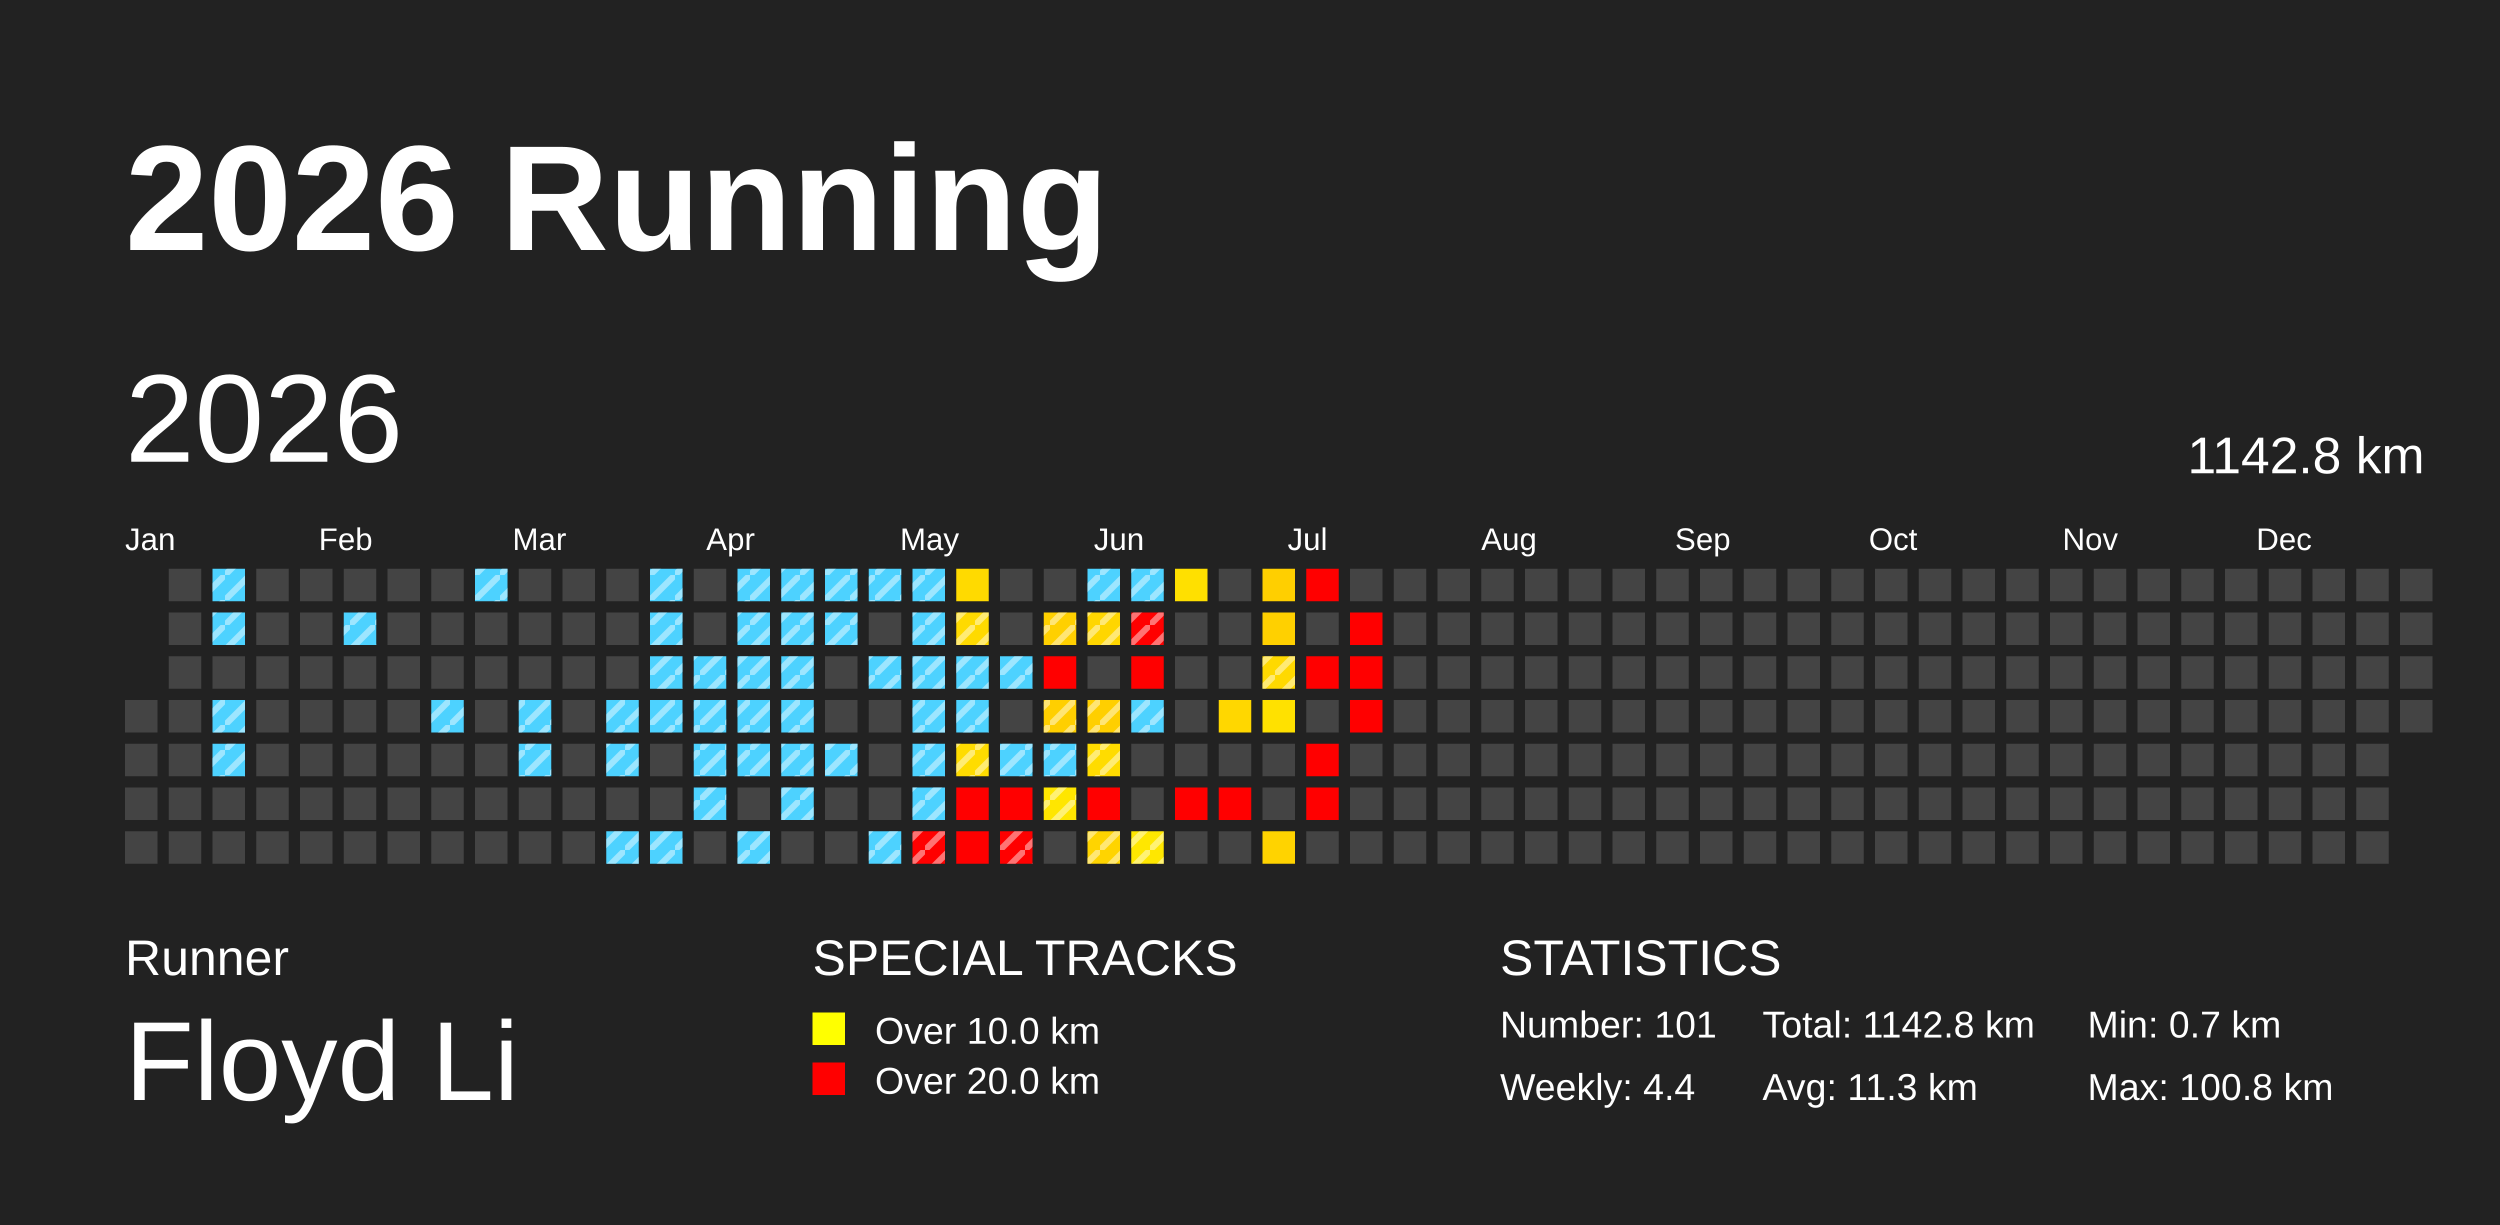
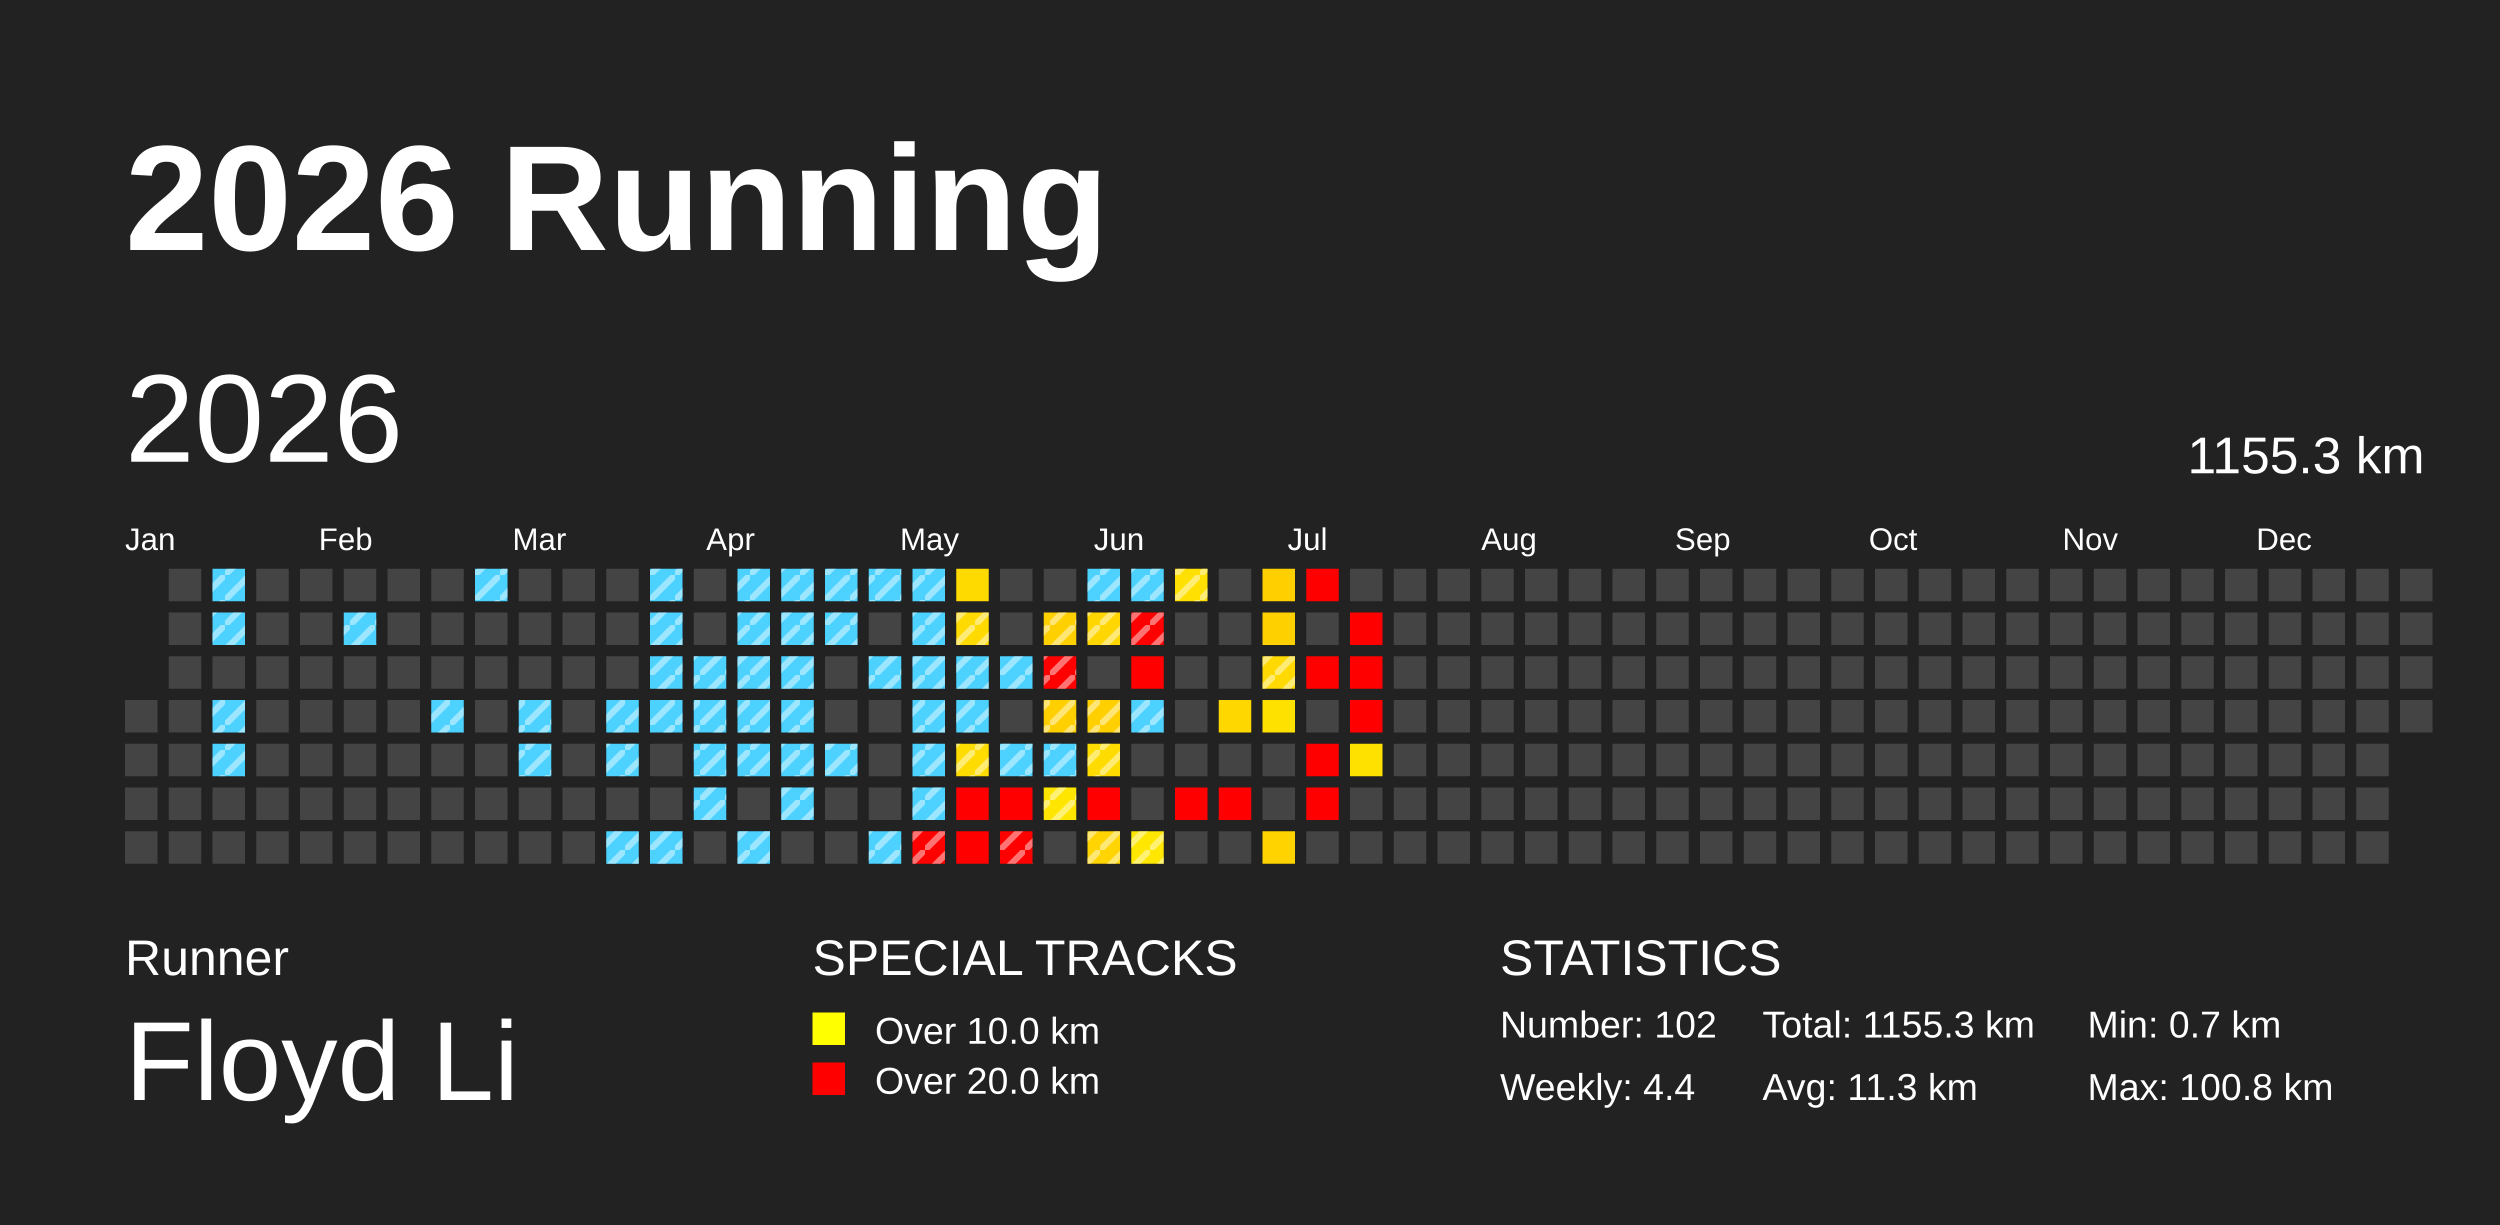
<svg xmlns="http://www.w3.org/2000/svg" baseProfile="full" height="98mm" version="1.1" viewBox="0,0,200,98" width="200mm">
  <defs>
    <pattern height="2" id="indoor-stripe" patternUnits="userSpaceOnUse" width="2">
      <line stroke="white" stroke-opacity="0.45" stroke-width="0.5" x1="0" x2="2" y1="2" y2="0" />
    </pattern>
  </defs>
  <rect fill="#222222" height="98" width="200" x="0" y="0" />
  <text fill="#FFFFFF" style="font-size:12px; font-family:Arial; font-weight:bold;" x="10" y="20">2026 Running</text>
  <text fill="#FFFFFF" style="font-size:4px; font-family:Arial" x="10" y="78">Runner</text>
  <text fill="#FFFFFF" style="font-size:9px; font-family:Arial" x="10" y="88">Floyd Li</text>
  <text fill="#FFFFFF" style="font-size:4px; font-family:Arial" x="65" y="78">SPECIAL TRACKS</text>
  <rect fill="yellow" height="2.6" width="2.6" x="65" y="81" />
  <text fill="#FFFFFF" style="font-size:3px; font-family:Arial" x="70" y="83.5">Over 10.0 km</text>
  <rect fill="red" height="2.6" width="2.6" x="65" y="85" />
  <text fill="#FFFFFF" style="font-size:3px; font-family:Arial" x="70" y="87.5">Over 20.0 km</text>
  <text fill="#FFFFFF" style="font-size:4px; font-family:Arial" x="120" y="78">STATISTICS</text>
-   <text fill="#FFFFFF" style="font-size:3px; font-family:Arial" x="120" y="83">Number: 101</text>
+   <text fill="#FFFFFF" style="font-size:3px; font-family:Arial" x="120" y="83">Number: 102</text>
  <text fill="#FFFFFF" style="font-size:3px; font-family:Arial" x="120" y="88">Weekly: 4.4</text>
-   <text fill="#FFFFFF" style="font-size:3px; font-family:Arial" x="141" y="83">Total: 1142.8 km</text>
+   <text fill="#FFFFFF" style="font-size:3px; font-family:Arial" x="141" y="83">Total: 1155.3 km</text>
  <text fill="#FFFFFF" style="font-size:3px; font-family:Arial" x="141" y="88">Avg: 11.3 km</text>
  <text fill="#FFFFFF" style="font-size:3px; font-family:Arial" x="167" y="83">Min: 0.7 km</text>
  <text fill="#FFFFFF" style="font-size:3px; font-family:Arial" x="167" y="88">Max: 100.8 km</text>
  <text dominant-baseline="hanging" fill="#FFFFFF" style="font-size:10.0px; font-family:Arial;" x="10" y="30">2026</text>
-   <text dominant-baseline="hanging" fill="#FFFFFF" style="font-size:4.125px; font-family:Arial;" x="175" y="35">1142.8 km</text>
+   <text dominant-baseline="hanging" fill="#FFFFFF" style="font-size:4.125px; font-family:Arial;" x="175" y="35">1155.3 km</text>
  <text fill="#FFFFFF" style="font-size:2.5px; font-family:Arial" x="10.0" y="44">Jan</text>
  <text fill="#FFFFFF" style="font-size:2.5px; font-family:Arial" x="25.5" y="44">Feb</text>
  <text fill="#FFFFFF" style="font-size:2.5px; font-family:Arial" x="41.0" y="44">Mar</text>
  <text fill="#FFFFFF" style="font-size:2.5px; font-family:Arial" x="56.5" y="44">Apr</text>
  <text fill="#FFFFFF" style="font-size:2.5px; font-family:Arial" x="72.0" y="44">May</text>
  <text fill="#FFFFFF" style="font-size:2.5px; font-family:Arial" x="87.5" y="44">Jun</text>
  <text fill="#FFFFFF" style="font-size:2.5px; font-family:Arial" x="103.0" y="44">Jul</text>
  <text fill="#FFFFFF" style="font-size:2.5px; font-family:Arial" x="118.5" y="44">Aug</text>
  <text fill="#FFFFFF" style="font-size:2.5px; font-family:Arial" x="134.0" y="44">Sep</text>
  <text fill="#FFFFFF" style="font-size:2.5px; font-family:Arial" x="149.5" y="44">Oct</text>
  <text fill="#FFFFFF" style="font-size:2.5px; font-family:Arial" x="165.0" y="44">Nov</text>
  <text fill="#FFFFFF" style="font-size:2.5px; font-family:Arial" x="180.5" y="44">Dec</text>
  <rect fill="#444444" height="2.6" width="2.6" x="10.0" y="56.0" />
  <rect fill="#444444" height="2.6" width="2.6" x="10.0" y="59.5" />
  <rect fill="#444444" height="2.6" width="2.6" x="10.0" y="63.0" />
  <rect fill="#444444" height="2.6" width="2.6" x="10.0" y="66.5" />
  <rect fill="#444444" height="2.6" width="2.6" x="13.5" y="45.5" />
  <rect fill="#444444" height="2.6" width="2.6" x="13.5" y="49.0" />
  <rect fill="#444444" height="2.6" width="2.6" x="13.5" y="52.5" />
  <rect fill="#444444" height="2.6" width="2.6" x="13.5" y="56.0" />
  <rect fill="#444444" height="2.6" width="2.6" x="13.5" y="59.5" />
  <rect fill="#444444" height="2.6" width="2.6" x="13.5" y="63.0" />
  <rect fill="#444444" height="2.6" width="2.6" x="13.5" y="66.5" />
  <rect fill="#4dd2ff" height="2.6" width="2.6" x="17.0" y="45.5" />
  <rect fill="url(#indoor-stripe)" height="2.6" style="pointer-events: none;" width="2.6" x="17.0" y="45.5" />
  <rect fill="#4dd2ff" height="2.6" width="2.6" x="17.0" y="49.0" />
  <rect fill="url(#indoor-stripe)" height="2.6" style="pointer-events: none;" width="2.6" x="17.0" y="49.0" />
  <rect fill="#444444" height="2.6" width="2.6" x="17.0" y="52.5" />
  <rect fill="#4dd2ff" height="2.6" width="2.6" x="17.0" y="56.0" />
  <rect fill="url(#indoor-stripe)" height="2.6" style="pointer-events: none;" width="2.6" x="17.0" y="56.0" />
  <rect fill="#4dd2ff" height="2.6" width="2.6" x="17.0" y="59.5" />
  <rect fill="url(#indoor-stripe)" height="2.6" style="pointer-events: none;" width="2.6" x="17.0" y="59.5" />
  <rect fill="#444444" height="2.6" width="2.6" x="17.0" y="63.0" />
  <rect fill="#444444" height="2.6" width="2.6" x="17.0" y="66.5" />
  <rect fill="#444444" height="2.6" width="2.6" x="20.5" y="45.5" />
  <rect fill="#444444" height="2.6" width="2.6" x="20.5" y="49.0" />
  <rect fill="#444444" height="2.6" width="2.6" x="20.5" y="52.5" />
  <rect fill="#444444" height="2.6" width="2.6" x="20.5" y="56.0" />
  <rect fill="#444444" height="2.6" width="2.6" x="20.5" y="59.5" />
  <rect fill="#444444" height="2.6" width="2.6" x="20.5" y="63.0" />
  <rect fill="#444444" height="2.6" width="2.6" x="20.5" y="66.5" />
  <rect fill="#444444" height="2.6" width="2.6" x="24.0" y="45.5" />
  <rect fill="#444444" height="2.6" width="2.6" x="24.0" y="49.0" />
  <rect fill="#444444" height="2.6" width="2.6" x="24.0" y="52.5" />
  <rect fill="#444444" height="2.6" width="2.6" x="24.0" y="56.0" />
  <rect fill="#444444" height="2.6" width="2.6" x="24.0" y="59.5" />
  <rect fill="#444444" height="2.6" width="2.6" x="24.0" y="63.0" />
  <rect fill="#444444" height="2.6" width="2.6" x="24.0" y="66.5" />
  <rect fill="#444444" height="2.6" width="2.6" x="27.5" y="45.5" />
  <rect fill="#4dd2ff" height="2.6" width="2.6" x="27.5" y="49.0" />
  <rect fill="url(#indoor-stripe)" height="2.6" style="pointer-events: none;" width="2.6" x="27.5" y="49.0" />
  <rect fill="#444444" height="2.6" width="2.6" x="27.5" y="52.5" />
  <rect fill="#444444" height="2.6" width="2.6" x="27.5" y="56.0" />
  <rect fill="#444444" height="2.6" width="2.6" x="27.5" y="59.5" />
  <rect fill="#444444" height="2.6" width="2.6" x="27.5" y="63.0" />
  <rect fill="#444444" height="2.6" width="2.6" x="27.5" y="66.5" />
  <rect fill="#444444" height="2.6" width="2.6" x="31.0" y="45.5" />
  <rect fill="#444444" height="2.6" width="2.6" x="31.0" y="49.0" />
  <rect fill="#444444" height="2.6" width="2.6" x="31.0" y="52.5" />
  <rect fill="#444444" height="2.6" width="2.6" x="31.0" y="56.0" />
  <rect fill="#444444" height="2.6" width="2.6" x="31.0" y="59.5" />
  <rect fill="#444444" height="2.6" width="2.6" x="31.0" y="63.0" />
  <rect fill="#444444" height="2.6" width="2.6" x="31.0" y="66.5" />
  <rect fill="#444444" height="2.6" width="2.6" x="34.5" y="45.5" />
  <rect fill="#444444" height="2.6" width="2.6" x="34.5" y="49.0" />
  <rect fill="#444444" height="2.6" width="2.6" x="34.5" y="52.5" />
  <rect fill="#4dd2ff" height="2.6" width="2.6" x="34.5" y="56.0" />
  <rect fill="url(#indoor-stripe)" height="2.6" style="pointer-events: none;" width="2.6" x="34.5" y="56.0" />
  <rect fill="#444444" height="2.6" width="2.6" x="34.5" y="59.5" />
  <rect fill="#444444" height="2.6" width="2.6" x="34.5" y="63.0" />
  <rect fill="#444444" height="2.6" width="2.6" x="34.5" y="66.5" />
  <rect fill="#4dd2ff" height="2.6" width="2.6" x="38.0" y="45.5" />
  <rect fill="url(#indoor-stripe)" height="2.6" style="pointer-events: none;" width="2.6" x="38.0" y="45.5" />
  <rect fill="#444444" height="2.6" width="2.6" x="38.0" y="49.0" />
  <rect fill="#444444" height="2.6" width="2.6" x="38.0" y="52.5" />
  <rect fill="#444444" height="2.6" width="2.6" x="38.0" y="56.0" />
  <rect fill="#444444" height="2.6" width="2.6" x="38.0" y="59.5" />
  <rect fill="#444444" height="2.6" width="2.6" x="38.0" y="63.0" />
  <rect fill="#444444" height="2.6" width="2.6" x="38.0" y="66.5" />
  <rect fill="#444444" height="2.6" width="2.6" x="41.5" y="45.5" />
  <rect fill="#444444" height="2.6" width="2.6" x="41.5" y="49.0" />
  <rect fill="#444444" height="2.6" width="2.6" x="41.5" y="52.5" />
  <rect fill="#4dd2ff" height="2.6" width="2.6" x="41.5" y="56.0" />
  <rect fill="url(#indoor-stripe)" height="2.6" style="pointer-events: none;" width="2.6" x="41.5" y="56.0" />
  <rect fill="#4dd2ff" height="2.6" width="2.6" x="41.5" y="59.5" />
  <rect fill="url(#indoor-stripe)" height="2.6" style="pointer-events: none;" width="2.6" x="41.5" y="59.5" />
  <rect fill="#444444" height="2.6" width="2.6" x="41.5" y="63.0" />
  <rect fill="#444444" height="2.6" width="2.6" x="41.5" y="66.5" />
  <rect fill="#444444" height="2.6" width="2.6" x="45.0" y="45.5" />
  <rect fill="#444444" height="2.6" width="2.6" x="45.0" y="49.0" />
  <rect fill="#444444" height="2.6" width="2.6" x="45.0" y="52.5" />
  <rect fill="#444444" height="2.6" width="2.6" x="45.0" y="56.0" />
  <rect fill="#444444" height="2.6" width="2.6" x="45.0" y="59.5" />
  <rect fill="#444444" height="2.6" width="2.6" x="45.0" y="63.0" />
  <rect fill="#444444" height="2.6" width="2.6" x="45.0" y="66.5" />
  <rect fill="#444444" height="2.6" width="2.6" x="48.5" y="45.5" />
  <rect fill="#444444" height="2.6" width="2.6" x="48.5" y="49.0" />
  <rect fill="#444444" height="2.6" width="2.6" x="48.5" y="52.5" />
  <rect fill="#4dd2ff" height="2.6" width="2.6" x="48.5" y="56.0" />
  <rect fill="url(#indoor-stripe)" height="2.6" style="pointer-events: none;" width="2.6" x="48.5" y="56.0" />
  <rect fill="#4dd2ff" height="2.6" width="2.6" x="48.5" y="59.5" />
  <rect fill="url(#indoor-stripe)" height="2.6" style="pointer-events: none;" width="2.6" x="48.5" y="59.5" />
  <rect fill="#444444" height="2.6" width="2.6" x="48.5" y="63.0" />
  <rect fill="#4dd2ff" height="2.6" width="2.6" x="48.5" y="66.5" />
  <rect fill="url(#indoor-stripe)" height="2.6" style="pointer-events: none;" width="2.6" x="48.5" y="66.5" />
  <rect fill="#4dd2ff" height="2.6" width="2.6" x="52.0" y="45.5" />
  <rect fill="url(#indoor-stripe)" height="2.6" style="pointer-events: none;" width="2.6" x="52.0" y="45.5" />
  <rect fill="#4dd2ff" height="2.6" width="2.6" x="52.0" y="49.0" />
  <rect fill="url(#indoor-stripe)" height="2.6" style="pointer-events: none;" width="2.6" x="52.0" y="49.0" />
  <rect fill="#4dd2ff" height="2.6" width="2.6" x="52.0" y="52.5" />
  <rect fill="url(#indoor-stripe)" height="2.6" style="pointer-events: none;" width="2.6" x="52.0" y="52.5" />
  <rect fill="#4dd2ff" height="2.6" width="2.6" x="52.0" y="56.0" />
  <rect fill="url(#indoor-stripe)" height="2.6" style="pointer-events: none;" width="2.6" x="52.0" y="56.0" />
  <rect fill="#444444" height="2.6" width="2.6" x="52.0" y="59.5" />
  <rect fill="#444444" height="2.6" width="2.6" x="52.0" y="63.0" />
  <rect fill="#4dd2ff" height="2.6" width="2.6" x="52.0" y="66.5" />
  <rect fill="url(#indoor-stripe)" height="2.6" style="pointer-events: none;" width="2.6" x="52.0" y="66.5" />
  <rect fill="#444444" height="2.6" width="2.6" x="55.5" y="45.5" />
  <rect fill="#444444" height="2.6" width="2.6" x="55.5" y="49.0" />
  <rect fill="#4dd2ff" height="2.6" width="2.6" x="55.5" y="52.5" />
  <rect fill="url(#indoor-stripe)" height="2.6" style="pointer-events: none;" width="2.6" x="55.5" y="52.5" />
  <rect fill="#4dd2ff" height="2.6" width="2.6" x="55.5" y="56.0" />
  <rect fill="url(#indoor-stripe)" height="2.6" style="pointer-events: none;" width="2.6" x="55.5" y="56.0" />
  <rect fill="#4dd2ff" height="2.6" width="2.6" x="55.5" y="59.5" />
  <rect fill="url(#indoor-stripe)" height="2.6" style="pointer-events: none;" width="2.6" x="55.5" y="59.5" />
  <rect fill="#4dd2ff" height="2.6" width="2.6" x="55.5" y="63.0" />
  <rect fill="url(#indoor-stripe)" height="2.6" style="pointer-events: none;" width="2.6" x="55.5" y="63.0" />
  <rect fill="#444444" height="2.6" width="2.6" x="55.5" y="66.5" />
  <rect fill="#4dd2ff" height="2.6" width="2.6" x="59.0" y="45.5" />
  <rect fill="url(#indoor-stripe)" height="2.6" style="pointer-events: none;" width="2.6" x="59.0" y="45.5" />
  <rect fill="#4dd2ff" height="2.6" width="2.6" x="59.0" y="49.0" />
  <rect fill="url(#indoor-stripe)" height="2.6" style="pointer-events: none;" width="2.6" x="59.0" y="49.0" />
  <rect fill="#4dd2ff" height="2.6" width="2.6" x="59.0" y="52.5" />
  <rect fill="url(#indoor-stripe)" height="2.6" style="pointer-events: none;" width="2.6" x="59.0" y="52.5" />
  <rect fill="#4dd2ff" height="2.6" width="2.6" x="59.0" y="56.0" />
  <rect fill="url(#indoor-stripe)" height="2.6" style="pointer-events: none;" width="2.6" x="59.0" y="56.0" />
  <rect fill="#4dd2ff" height="2.6" width="2.6" x="59.0" y="59.5" />
  <rect fill="url(#indoor-stripe)" height="2.6" style="pointer-events: none;" width="2.6" x="59.0" y="59.5" />
  <rect fill="#444444" height="2.6" width="2.6" x="59.0" y="63.0" />
  <rect fill="#4dd2ff" height="2.6" width="2.6" x="59.0" y="66.5" />
  <rect fill="url(#indoor-stripe)" height="2.6" style="pointer-events: none;" width="2.6" x="59.0" y="66.5" />
  <rect fill="#4dd2ff" height="2.6" width="2.6" x="62.5" y="45.5" />
  <rect fill="url(#indoor-stripe)" height="2.6" style="pointer-events: none;" width="2.6" x="62.5" y="45.5" />
  <rect fill="#4dd2ff" height="2.6" width="2.6" x="62.5" y="49.0" />
  <rect fill="url(#indoor-stripe)" height="2.6" style="pointer-events: none;" width="2.6" x="62.5" y="49.0" />
  <rect fill="#4dd2ff" height="2.6" width="2.6" x="62.5" y="52.5" />
  <rect fill="url(#indoor-stripe)" height="2.6" style="pointer-events: none;" width="2.6" x="62.5" y="52.5" />
  <rect fill="#4dd2ff" height="2.6" width="2.6" x="62.5" y="56.0" />
  <rect fill="url(#indoor-stripe)" height="2.6" style="pointer-events: none;" width="2.6" x="62.5" y="56.0" />
  <rect fill="#4dd2ff" height="2.6" width="2.6" x="62.5" y="59.5" />
  <rect fill="url(#indoor-stripe)" height="2.6" style="pointer-events: none;" width="2.6" x="62.5" y="59.5" />
  <rect fill="#4dd2ff" height="2.6" width="2.6" x="62.5" y="63.0" />
  <rect fill="url(#indoor-stripe)" height="2.6" style="pointer-events: none;" width="2.6" x="62.5" y="63.0" />
  <rect fill="#444444" height="2.6" width="2.6" x="62.5" y="66.5" />
  <rect fill="#4dd2ff" height="2.6" width="2.6" x="66.0" y="45.5" />
  <rect fill="url(#indoor-stripe)" height="2.6" style="pointer-events: none;" width="2.6" x="66.0" y="45.5" />
  <rect fill="#4dd2ff" height="2.6" width="2.6" x="66.0" y="49.0" />
  <rect fill="url(#indoor-stripe)" height="2.6" style="pointer-events: none;" width="2.6" x="66.0" y="49.0" />
  <rect fill="#444444" height="2.6" width="2.6" x="66.0" y="52.5" />
  <rect fill="#444444" height="2.6" width="2.6" x="66.0" y="56.0" />
  <rect fill="#4dd2ff" height="2.6" width="2.6" x="66.0" y="59.5" />
  <rect fill="url(#indoor-stripe)" height="2.6" style="pointer-events: none;" width="2.6" x="66.0" y="59.5" />
  <rect fill="#444444" height="2.6" width="2.6" x="66.0" y="63.0" />
  <rect fill="#444444" height="2.6" width="2.6" x="66.0" y="66.5" />
  <rect fill="#4dd2ff" height="2.6" width="2.6" x="69.5" y="45.5" />
  <rect fill="url(#indoor-stripe)" height="2.6" style="pointer-events: none;" width="2.6" x="69.5" y="45.5" />
  <rect fill="#444444" height="2.6" width="2.6" x="69.5" y="49.0" />
  <rect fill="#4dd2ff" height="2.6" width="2.6" x="69.5" y="52.5" />
  <rect fill="url(#indoor-stripe)" height="2.6" style="pointer-events: none;" width="2.6" x="69.5" y="52.5" />
  <rect fill="#444444" height="2.6" width="2.6" x="69.5" y="56.0" />
  <rect fill="#444444" height="2.6" width="2.6" x="69.5" y="59.5" />
  <rect fill="#444444" height="2.6" width="2.6" x="69.5" y="63.0" />
  <rect fill="#4dd2ff" height="2.6" width="2.6" x="69.5" y="66.5" />
  <rect fill="url(#indoor-stripe)" height="2.6" style="pointer-events: none;" width="2.6" x="69.5" y="66.5" />
  <rect fill="#4dd2ff" height="2.6" width="2.6" x="73.0" y="45.5" />
  <rect fill="url(#indoor-stripe)" height="2.6" style="pointer-events: none;" width="2.6" x="73.0" y="45.5" />
  <rect fill="#4dd2ff" height="2.6" width="2.6" x="73.0" y="49.0" />
  <rect fill="url(#indoor-stripe)" height="2.6" style="pointer-events: none;" width="2.6" x="73.0" y="49.0" />
  <rect fill="#4dd2ff" height="2.6" width="2.6" x="73.0" y="52.5" />
  <rect fill="url(#indoor-stripe)" height="2.6" style="pointer-events: none;" width="2.6" x="73.0" y="52.5" />
  <rect fill="#4dd2ff" height="2.6" width="2.6" x="73.0" y="56.0" />
  <rect fill="url(#indoor-stripe)" height="2.6" style="pointer-events: none;" width="2.6" x="73.0" y="56.0" />
  <rect fill="#4dd2ff" height="2.6" width="2.6" x="73.0" y="59.5" />
  <rect fill="url(#indoor-stripe)" height="2.6" style="pointer-events: none;" width="2.6" x="73.0" y="59.5" />
  <rect fill="#4dd2ff" height="2.6" width="2.6" x="73.0" y="63.0" />
  <rect fill="url(#indoor-stripe)" height="2.6" style="pointer-events: none;" width="2.6" x="73.0" y="63.0" />
  <rect fill="red" height="2.6" width="2.6" x="73.0" y="66.5" />
  <rect fill="url(#indoor-stripe)" height="2.6" style="pointer-events: none;" width="2.6" x="73.0" y="66.5" />
  <rect fill="#ffda00" height="2.6" width="2.6" x="76.5" y="45.5" />
  <rect fill="#ffda00" height="2.6" width="2.6" x="76.5" y="49.0" />
  <rect fill="url(#indoor-stripe)" height="2.6" style="pointer-events: none;" width="2.6" x="76.5" y="49.0" />
  <rect fill="#4dd2ff" height="2.6" width="2.6" x="76.5" y="52.5" />
  <rect fill="url(#indoor-stripe)" height="2.6" style="pointer-events: none;" width="2.6" x="76.5" y="52.5" />
  <rect fill="#4dd2ff" height="2.6" width="2.6" x="76.5" y="56.0" />
  <rect fill="url(#indoor-stripe)" height="2.6" style="pointer-events: none;" width="2.6" x="76.5" y="56.0" />
  <rect fill="#ffdc00" height="2.6" width="2.6" x="76.5" y="59.5" />
  <rect fill="url(#indoor-stripe)" height="2.6" style="pointer-events: none;" width="2.6" x="76.5" y="59.5" />
  <rect fill="red" height="2.6" width="2.6" x="76.5" y="63.0" />
  <rect fill="red" height="2.6" width="2.6" x="76.5" y="66.5" />
  <rect fill="#444444" height="2.6" width="2.6" x="80.0" y="45.5" />
  <rect fill="#444444" height="2.6" width="2.6" x="80.0" y="49.0" />
  <rect fill="#4dd2ff" height="2.6" width="2.6" x="80.0" y="52.5" />
  <rect fill="url(#indoor-stripe)" height="2.6" style="pointer-events: none;" width="2.6" x="80.0" y="52.5" />
  <rect fill="#444444" height="2.6" width="2.6" x="80.0" y="56.0" />
  <rect fill="#4dd2ff" height="2.6" width="2.6" x="80.0" y="59.5" />
  <rect fill="url(#indoor-stripe)" height="2.6" style="pointer-events: none;" width="2.6" x="80.0" y="59.5" />
  <rect fill="red" height="2.6" width="2.6" x="80.0" y="63.0" />
  <rect fill="red" height="2.6" width="2.6" x="80.0" y="66.5" />
  <rect fill="url(#indoor-stripe)" height="2.6" style="pointer-events: none;" width="2.6" x="80.0" y="66.5" />
  <rect fill="#444444" height="2.6" width="2.6" x="83.5" y="45.5" />
  <rect fill="#ffd000" height="2.6" width="2.6" x="83.5" y="49.0" />
  <rect fill="url(#indoor-stripe)" height="2.6" style="pointer-events: none;" width="2.6" x="83.5" y="49.0" />
  <rect fill="red" height="2.6" width="2.6" x="83.5" y="52.5" />
+   <rect fill="url(#indoor-stripe)" height="2.6" style="pointer-events: none;" width="2.6" x="83.5" y="52.5" />
  <rect fill="#ffcf00" height="2.6" width="2.6" x="83.5" y="56.0" />
  <rect fill="url(#indoor-stripe)" height="2.6" style="pointer-events: none;" width="2.6" x="83.5" y="56.0" />
  <rect fill="#4dd2ff" height="2.6" width="2.6" x="83.5" y="59.5" />
  <rect fill="url(#indoor-stripe)" height="2.6" style="pointer-events: none;" width="2.6" x="83.5" y="59.5" />
  <rect fill="#ffe600" height="2.6" width="2.6" x="83.5" y="63.0" />
  <rect fill="url(#indoor-stripe)" height="2.6" style="pointer-events: none;" width="2.6" x="83.5" y="63.0" />
  <rect fill="#444444" height="2.6" width="2.6" x="83.5" y="66.5" />
  <rect fill="#4dd2ff" height="2.6" width="2.6" x="87.0" y="45.5" />
  <rect fill="url(#indoor-stripe)" height="2.6" style="pointer-events: none;" width="2.6" x="87.0" y="45.5" />
  <rect fill="#ffd600" height="2.6" width="2.6" x="87.0" y="49.0" />
  <rect fill="url(#indoor-stripe)" height="2.6" style="pointer-events: none;" width="2.6" x="87.0" y="49.0" />
  <rect fill="#444444" height="2.6" width="2.6" x="87.0" y="52.5" />
  <rect fill="#ffcf00" height="2.6" width="2.6" x="87.0" y="56.0" />
  <rect fill="url(#indoor-stripe)" height="2.6" style="pointer-events: none;" width="2.6" x="87.0" y="56.0" />
  <rect fill="#ffdc00" height="2.6" width="2.6" x="87.0" y="59.5" />
  <rect fill="url(#indoor-stripe)" height="2.6" style="pointer-events: none;" width="2.6" x="87.0" y="59.5" />
  <rect fill="red" height="2.6" width="2.6" x="87.0" y="63.0" />
  <rect fill="#ffd400" height="2.6" width="2.6" x="87.0" y="66.5" />
  <rect fill="url(#indoor-stripe)" height="2.6" style="pointer-events: none;" width="2.6" x="87.0" y="66.5" />
  <rect fill="#4dd2ff" height="2.6" width="2.6" x="90.5" y="45.5" />
  <rect fill="url(#indoor-stripe)" height="2.6" style="pointer-events: none;" width="2.6" x="90.5" y="45.5" />
  <rect fill="red" height="2.6" width="2.6" x="90.5" y="49.0" />
  <rect fill="url(#indoor-stripe)" height="2.6" style="pointer-events: none;" width="2.6" x="90.5" y="49.0" />
  <rect fill="red" height="2.6" width="2.6" x="90.5" y="52.5" />
  <rect fill="#4dd2ff" height="2.6" width="2.6" x="90.5" y="56.0" />
  <rect fill="url(#indoor-stripe)" height="2.6" style="pointer-events: none;" width="2.6" x="90.5" y="56.0" />
  <rect fill="#444444" height="2.6" width="2.6" x="90.5" y="59.5" />
  <rect fill="#444444" height="2.6" width="2.6" x="90.5" y="63.0" />
  <rect fill="#ffe700" height="2.6" width="2.6" x="90.5" y="66.5" />
  <rect fill="url(#indoor-stripe)" height="2.6" style="pointer-events: none;" width="2.6" x="90.5" y="66.5" />
  <rect fill="#ffe000" height="2.6" width="2.6" x="94.0" y="45.5" />
+   <rect fill="url(#indoor-stripe)" height="2.6" style="pointer-events: none;" width="2.6" x="94.0" y="45.5" />
  <rect fill="#444444" height="2.6" width="2.6" x="94.0" y="49.0" />
  <rect fill="#444444" height="2.6" width="2.6" x="94.0" y="52.5" />
  <rect fill="#444444" height="2.6" width="2.6" x="94.0" y="56.0" />
  <rect fill="#444444" height="2.6" width="2.6" x="94.0" y="59.5" />
  <rect fill="red" height="2.6" width="2.6" x="94.0" y="63.0" />
  <rect fill="#444444" height="2.6" width="2.6" x="94.0" y="66.5" />
  <rect fill="#444444" height="2.6" width="2.6" x="97.5" y="45.5" />
  <rect fill="#444444" height="2.6" width="2.6" x="97.5" y="49.0" />
  <rect fill="#444444" height="2.6" width="2.6" x="97.5" y="52.5" />
  <rect fill="#ffd700" height="2.6" width="2.6" x="97.5" y="56.0" />
  <rect fill="#444444" height="2.6" width="2.6" x="97.5" y="59.5" />
  <rect fill="red" height="2.6" width="2.6" x="97.5" y="63.0" />
  <rect fill="#444444" height="2.6" width="2.6" x="97.5" y="66.5" />
  <rect fill="#ffcf00" height="2.6" width="2.6" x="101.0" y="45.5" />
  <rect fill="#ffd000" height="2.6" width="2.6" x="101.0" y="49.0" />
  <rect fill="#ffd900" height="2.6" width="2.6" x="101.0" y="52.5" />
  <rect fill="url(#indoor-stripe)" height="2.6" style="pointer-events: none;" width="2.6" x="101.0" y="52.5" />
  <rect fill="#ffe100" height="2.6" width="2.6" x="101.0" y="56.0" />
  <rect fill="#444444" height="2.6" width="2.6" x="101.0" y="59.5" />
  <rect fill="#444444" height="2.6" width="2.6" x="101.0" y="63.0" />
  <rect fill="#ffd300" height="2.6" width="2.6" x="101.0" y="66.5" />
  <rect fill="red" height="2.6" width="2.6" x="104.5" y="45.5" />
  <rect fill="#444444" height="2.6" width="2.6" x="104.5" y="49.0" />
  <rect fill="red" height="2.6" width="2.6" x="104.5" y="52.5" />
  <rect fill="#444444" height="2.6" width="2.6" x="104.5" y="56.0" />
  <rect fill="red" height="2.6" width="2.6" x="104.5" y="59.5" />
  <rect fill="red" height="2.6" width="2.6" x="104.5" y="63.0" />
  <rect fill="#444444" height="2.6" width="2.6" x="104.5" y="66.5" />
  <rect fill="#444444" height="2.6" width="2.6" x="108.0" y="45.5" />
  <rect fill="red" height="2.6" width="2.6" x="108.0" y="49.0" />
  <rect fill="red" height="2.6" width="2.6" x="108.0" y="52.5" />
  <rect fill="red" height="2.6" width="2.6" x="108.0" y="56.0" />
-   <rect fill="#444444" height="2.6" width="2.6" x="108.0" y="59.5" />
+   <rect fill="#ffe100" height="2.6" width="2.6" x="108.0" y="59.5" />
  <rect fill="#444444" height="2.6" width="2.6" x="108.0" y="63.0" />
  <rect fill="#444444" height="2.6" width="2.6" x="108.0" y="66.5" />
  <rect fill="#444444" height="2.6" width="2.6" x="111.5" y="45.5" />
  <rect fill="#444444" height="2.6" width="2.6" x="111.5" y="49.0" />
  <rect fill="#444444" height="2.6" width="2.6" x="111.5" y="52.5" />
  <rect fill="#444444" height="2.6" width="2.6" x="111.5" y="56.0" />
  <rect fill="#444444" height="2.6" width="2.6" x="111.5" y="59.5" />
  <rect fill="#444444" height="2.6" width="2.6" x="111.5" y="63.0" />
  <rect fill="#444444" height="2.6" width="2.6" x="111.5" y="66.5" />
  <rect fill="#444444" height="2.6" width="2.6" x="115.0" y="45.5" />
  <rect fill="#444444" height="2.6" width="2.6" x="115.0" y="49.0" />
  <rect fill="#444444" height="2.6" width="2.6" x="115.0" y="52.5" />
  <rect fill="#444444" height="2.6" width="2.6" x="115.0" y="56.0" />
  <rect fill="#444444" height="2.6" width="2.6" x="115.0" y="59.5" />
  <rect fill="#444444" height="2.6" width="2.6" x="115.0" y="63.0" />
  <rect fill="#444444" height="2.6" width="2.6" x="115.0" y="66.5" />
  <rect fill="#444444" height="2.6" width="2.6" x="118.5" y="45.5" />
  <rect fill="#444444" height="2.6" width="2.6" x="118.5" y="49.0" />
  <rect fill="#444444" height="2.6" width="2.6" x="118.5" y="52.5" />
  <rect fill="#444444" height="2.6" width="2.6" x="118.5" y="56.0" />
  <rect fill="#444444" height="2.6" width="2.6" x="118.5" y="59.5" />
  <rect fill="#444444" height="2.6" width="2.6" x="118.5" y="63.0" />
  <rect fill="#444444" height="2.6" width="2.6" x="118.5" y="66.5" />
  <rect fill="#444444" height="2.6" width="2.6" x="122.0" y="45.5" />
  <rect fill="#444444" height="2.6" width="2.6" x="122.0" y="49.0" />
  <rect fill="#444444" height="2.6" width="2.6" x="122.0" y="52.5" />
  <rect fill="#444444" height="2.6" width="2.6" x="122.0" y="56.0" />
  <rect fill="#444444" height="2.6" width="2.6" x="122.0" y="59.5" />
  <rect fill="#444444" height="2.6" width="2.6" x="122.0" y="63.0" />
  <rect fill="#444444" height="2.6" width="2.6" x="122.0" y="66.5" />
  <rect fill="#444444" height="2.6" width="2.6" x="125.5" y="45.5" />
  <rect fill="#444444" height="2.6" width="2.6" x="125.5" y="49.0" />
  <rect fill="#444444" height="2.6" width="2.6" x="125.5" y="52.5" />
  <rect fill="#444444" height="2.6" width="2.6" x="125.5" y="56.0" />
  <rect fill="#444444" height="2.6" width="2.6" x="125.5" y="59.5" />
  <rect fill="#444444" height="2.6" width="2.6" x="125.5" y="63.0" />
  <rect fill="#444444" height="2.6" width="2.6" x="125.5" y="66.5" />
  <rect fill="#444444" height="2.6" width="2.6" x="129.0" y="45.5" />
  <rect fill="#444444" height="2.6" width="2.6" x="129.0" y="49.0" />
  <rect fill="#444444" height="2.6" width="2.6" x="129.0" y="52.5" />
  <rect fill="#444444" height="2.6" width="2.6" x="129.0" y="56.0" />
  <rect fill="#444444" height="2.6" width="2.6" x="129.0" y="59.5" />
  <rect fill="#444444" height="2.6" width="2.6" x="129.0" y="63.0" />
  <rect fill="#444444" height="2.6" width="2.6" x="129.0" y="66.5" />
  <rect fill="#444444" height="2.6" width="2.6" x="132.5" y="45.5" />
  <rect fill="#444444" height="2.6" width="2.6" x="132.5" y="49.0" />
  <rect fill="#444444" height="2.6" width="2.6" x="132.5" y="52.5" />
  <rect fill="#444444" height="2.6" width="2.6" x="132.5" y="56.0" />
  <rect fill="#444444" height="2.6" width="2.6" x="132.5" y="59.5" />
  <rect fill="#444444" height="2.6" width="2.6" x="132.5" y="63.0" />
  <rect fill="#444444" height="2.6" width="2.6" x="132.5" y="66.5" />
  <rect fill="#444444" height="2.6" width="2.6" x="136.0" y="45.5" />
  <rect fill="#444444" height="2.6" width="2.6" x="136.0" y="49.0" />
  <rect fill="#444444" height="2.6" width="2.6" x="136.0" y="52.5" />
  <rect fill="#444444" height="2.6" width="2.6" x="136.0" y="56.0" />
  <rect fill="#444444" height="2.6" width="2.6" x="136.0" y="59.5" />
  <rect fill="#444444" height="2.6" width="2.6" x="136.0" y="63.0" />
  <rect fill="#444444" height="2.6" width="2.6" x="136.0" y="66.5" />
  <rect fill="#444444" height="2.6" width="2.6" x="139.5" y="45.5" />
  <rect fill="#444444" height="2.6" width="2.6" x="139.5" y="49.0" />
  <rect fill="#444444" height="2.6" width="2.6" x="139.5" y="52.5" />
  <rect fill="#444444" height="2.6" width="2.6" x="139.5" y="56.0" />
  <rect fill="#444444" height="2.6" width="2.6" x="139.5" y="59.5" />
  <rect fill="#444444" height="2.6" width="2.6" x="139.5" y="63.0" />
  <rect fill="#444444" height="2.6" width="2.6" x="139.5" y="66.5" />
  <rect fill="#444444" height="2.6" width="2.6" x="143.0" y="45.5" />
  <rect fill="#444444" height="2.6" width="2.6" x="143.0" y="49.0" />
  <rect fill="#444444" height="2.6" width="2.6" x="143.0" y="52.5" />
  <rect fill="#444444" height="2.6" width="2.6" x="143.0" y="56.0" />
  <rect fill="#444444" height="2.6" width="2.6" x="143.0" y="59.5" />
  <rect fill="#444444" height="2.6" width="2.6" x="143.0" y="63.0" />
  <rect fill="#444444" height="2.6" width="2.6" x="143.0" y="66.5" />
  <rect fill="#444444" height="2.6" width="2.6" x="146.5" y="45.5" />
  <rect fill="#444444" height="2.6" width="2.6" x="146.5" y="49.0" />
  <rect fill="#444444" height="2.6" width="2.6" x="146.5" y="52.5" />
  <rect fill="#444444" height="2.6" width="2.6" x="146.5" y="56.0" />
  <rect fill="#444444" height="2.6" width="2.6" x="146.5" y="59.5" />
  <rect fill="#444444" height="2.6" width="2.6" x="146.5" y="63.0" />
  <rect fill="#444444" height="2.6" width="2.6" x="146.5" y="66.5" />
  <rect fill="#444444" height="2.6" width="2.6" x="150.0" y="45.5" />
  <rect fill="#444444" height="2.6" width="2.6" x="150.0" y="49.0" />
  <rect fill="#444444" height="2.6" width="2.6" x="150.0" y="52.5" />
  <rect fill="#444444" height="2.6" width="2.6" x="150.0" y="56.0" />
  <rect fill="#444444" height="2.6" width="2.6" x="150.0" y="59.5" />
  <rect fill="#444444" height="2.6" width="2.6" x="150.0" y="63.0" />
  <rect fill="#444444" height="2.6" width="2.6" x="150.0" y="66.5" />
  <rect fill="#444444" height="2.6" width="2.6" x="153.5" y="45.5" />
  <rect fill="#444444" height="2.6" width="2.6" x="153.5" y="49.0" />
  <rect fill="#444444" height="2.6" width="2.6" x="153.5" y="52.5" />
  <rect fill="#444444" height="2.6" width="2.6" x="153.5" y="56.0" />
  <rect fill="#444444" height="2.6" width="2.6" x="153.5" y="59.5" />
  <rect fill="#444444" height="2.6" width="2.6" x="153.5" y="63.0" />
  <rect fill="#444444" height="2.6" width="2.6" x="153.5" y="66.5" />
  <rect fill="#444444" height="2.6" width="2.6" x="157.0" y="45.5" />
  <rect fill="#444444" height="2.6" width="2.6" x="157.0" y="49.0" />
  <rect fill="#444444" height="2.6" width="2.6" x="157.0" y="52.5" />
  <rect fill="#444444" height="2.6" width="2.6" x="157.0" y="56.0" />
  <rect fill="#444444" height="2.6" width="2.6" x="157.0" y="59.5" />
  <rect fill="#444444" height="2.6" width="2.6" x="157.0" y="63.0" />
  <rect fill="#444444" height="2.6" width="2.6" x="157.0" y="66.5" />
  <rect fill="#444444" height="2.6" width="2.6" x="160.5" y="45.5" />
  <rect fill="#444444" height="2.6" width="2.6" x="160.5" y="49.0" />
  <rect fill="#444444" height="2.6" width="2.6" x="160.5" y="52.5" />
  <rect fill="#444444" height="2.6" width="2.6" x="160.5" y="56.0" />
  <rect fill="#444444" height="2.6" width="2.6" x="160.5" y="59.5" />
  <rect fill="#444444" height="2.6" width="2.6" x="160.5" y="63.0" />
  <rect fill="#444444" height="2.6" width="2.6" x="160.5" y="66.5" />
  <rect fill="#444444" height="2.6" width="2.6" x="164.0" y="45.5" />
  <rect fill="#444444" height="2.6" width="2.6" x="164.0" y="49.0" />
  <rect fill="#444444" height="2.6" width="2.6" x="164.0" y="52.5" />
  <rect fill="#444444" height="2.6" width="2.6" x="164.0" y="56.0" />
  <rect fill="#444444" height="2.6" width="2.6" x="164.0" y="59.5" />
  <rect fill="#444444" height="2.6" width="2.6" x="164.0" y="63.0" />
  <rect fill="#444444" height="2.6" width="2.6" x="164.0" y="66.5" />
  <rect fill="#444444" height="2.6" width="2.6" x="167.5" y="45.5" />
  <rect fill="#444444" height="2.6" width="2.6" x="167.5" y="49.0" />
  <rect fill="#444444" height="2.6" width="2.6" x="167.5" y="52.5" />
  <rect fill="#444444" height="2.6" width="2.6" x="167.5" y="56.0" />
  <rect fill="#444444" height="2.6" width="2.6" x="167.5" y="59.5" />
  <rect fill="#444444" height="2.6" width="2.6" x="167.5" y="63.0" />
  <rect fill="#444444" height="2.6" width="2.6" x="167.5" y="66.5" />
  <rect fill="#444444" height="2.6" width="2.6" x="171.0" y="45.5" />
  <rect fill="#444444" height="2.6" width="2.6" x="171.0" y="49.0" />
  <rect fill="#444444" height="2.6" width="2.6" x="171.0" y="52.5" />
  <rect fill="#444444" height="2.6" width="2.6" x="171.0" y="56.0" />
  <rect fill="#444444" height="2.6" width="2.6" x="171.0" y="59.5" />
  <rect fill="#444444" height="2.6" width="2.6" x="171.0" y="63.0" />
  <rect fill="#444444" height="2.6" width="2.6" x="171.0" y="66.5" />
  <rect fill="#444444" height="2.6" width="2.6" x="174.5" y="45.5" />
  <rect fill="#444444" height="2.6" width="2.6" x="174.5" y="49.0" />
  <rect fill="#444444" height="2.6" width="2.6" x="174.5" y="52.5" />
  <rect fill="#444444" height="2.6" width="2.6" x="174.5" y="56.0" />
  <rect fill="#444444" height="2.6" width="2.6" x="174.5" y="59.5" />
  <rect fill="#444444" height="2.6" width="2.6" x="174.5" y="63.0" />
  <rect fill="#444444" height="2.6" width="2.6" x="174.5" y="66.5" />
  <rect fill="#444444" height="2.6" width="2.6" x="178.0" y="45.5" />
  <rect fill="#444444" height="2.6" width="2.6" x="178.0" y="49.0" />
  <rect fill="#444444" height="2.6" width="2.6" x="178.0" y="52.5" />
  <rect fill="#444444" height="2.6" width="2.6" x="178.0" y="56.0" />
  <rect fill="#444444" height="2.6" width="2.6" x="178.0" y="59.5" />
  <rect fill="#444444" height="2.6" width="2.6" x="178.0" y="63.0" />
  <rect fill="#444444" height="2.6" width="2.6" x="178.0" y="66.5" />
  <rect fill="#444444" height="2.6" width="2.6" x="181.5" y="45.5" />
  <rect fill="#444444" height="2.6" width="2.6" x="181.5" y="49.0" />
  <rect fill="#444444" height="2.6" width="2.6" x="181.5" y="52.5" />
  <rect fill="#444444" height="2.6" width="2.6" x="181.5" y="56.0" />
  <rect fill="#444444" height="2.6" width="2.6" x="181.5" y="59.5" />
  <rect fill="#444444" height="2.6" width="2.6" x="181.5" y="63.0" />
  <rect fill="#444444" height="2.6" width="2.6" x="181.5" y="66.5" />
  <rect fill="#444444" height="2.6" width="2.6" x="185.0" y="45.5" />
  <rect fill="#444444" height="2.6" width="2.6" x="185.0" y="49.0" />
  <rect fill="#444444" height="2.6" width="2.6" x="185.0" y="52.5" />
  <rect fill="#444444" height="2.6" width="2.6" x="185.0" y="56.0" />
  <rect fill="#444444" height="2.6" width="2.6" x="185.0" y="59.5" />
  <rect fill="#444444" height="2.6" width="2.6" x="185.0" y="63.0" />
  <rect fill="#444444" height="2.6" width="2.6" x="185.0" y="66.5" />
  <rect fill="#444444" height="2.6" width="2.6" x="188.5" y="45.5" />
  <rect fill="#444444" height="2.6" width="2.6" x="188.5" y="49.0" />
  <rect fill="#444444" height="2.6" width="2.6" x="188.5" y="52.5" />
  <rect fill="#444444" height="2.6" width="2.6" x="188.5" y="56.0" />
  <rect fill="#444444" height="2.6" width="2.6" x="188.5" y="59.5" />
  <rect fill="#444444" height="2.6" width="2.6" x="188.5" y="63.0" />
  <rect fill="#444444" height="2.6" width="2.6" x="188.5" y="66.5" />
  <rect fill="#444444" height="2.6" width="2.6" x="192.0" y="45.5" />
  <rect fill="#444444" height="2.6" width="2.6" x="192.0" y="49.0" />
  <rect fill="#444444" height="2.6" width="2.6" x="192.0" y="52.5" />
  <rect fill="#444444" height="2.6" width="2.6" x="192.0" y="56.0" />
</svg>
